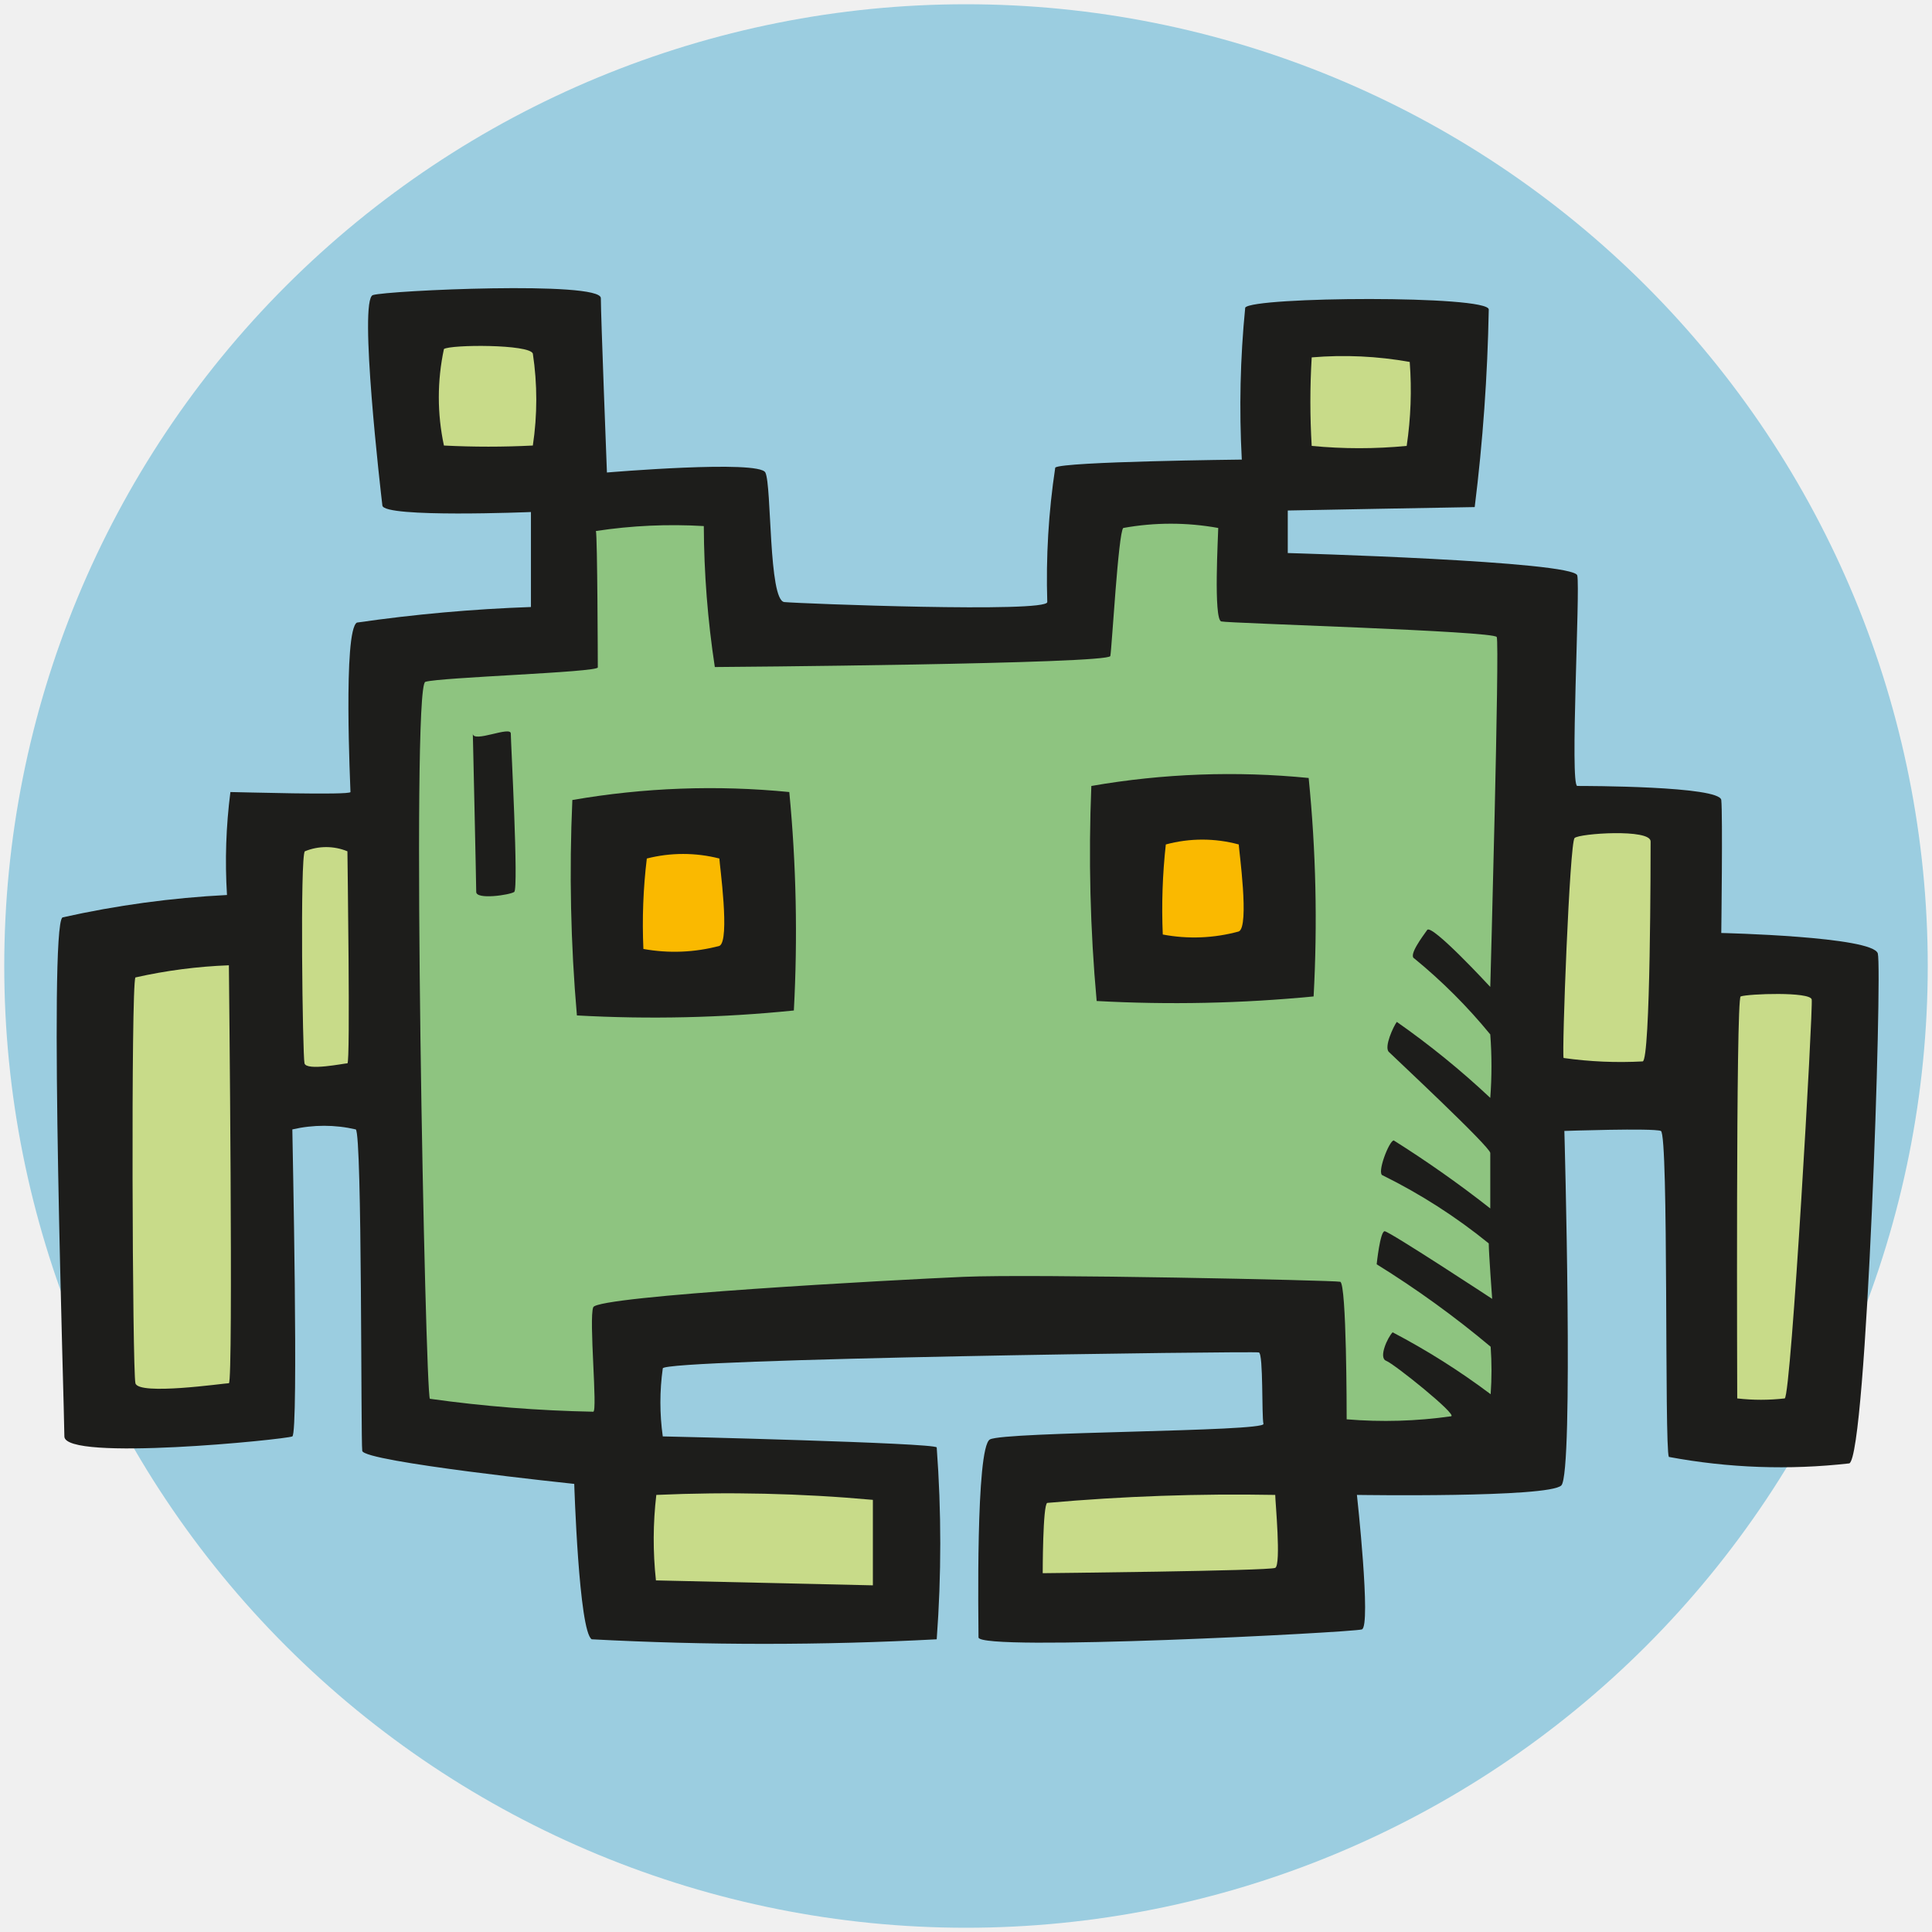
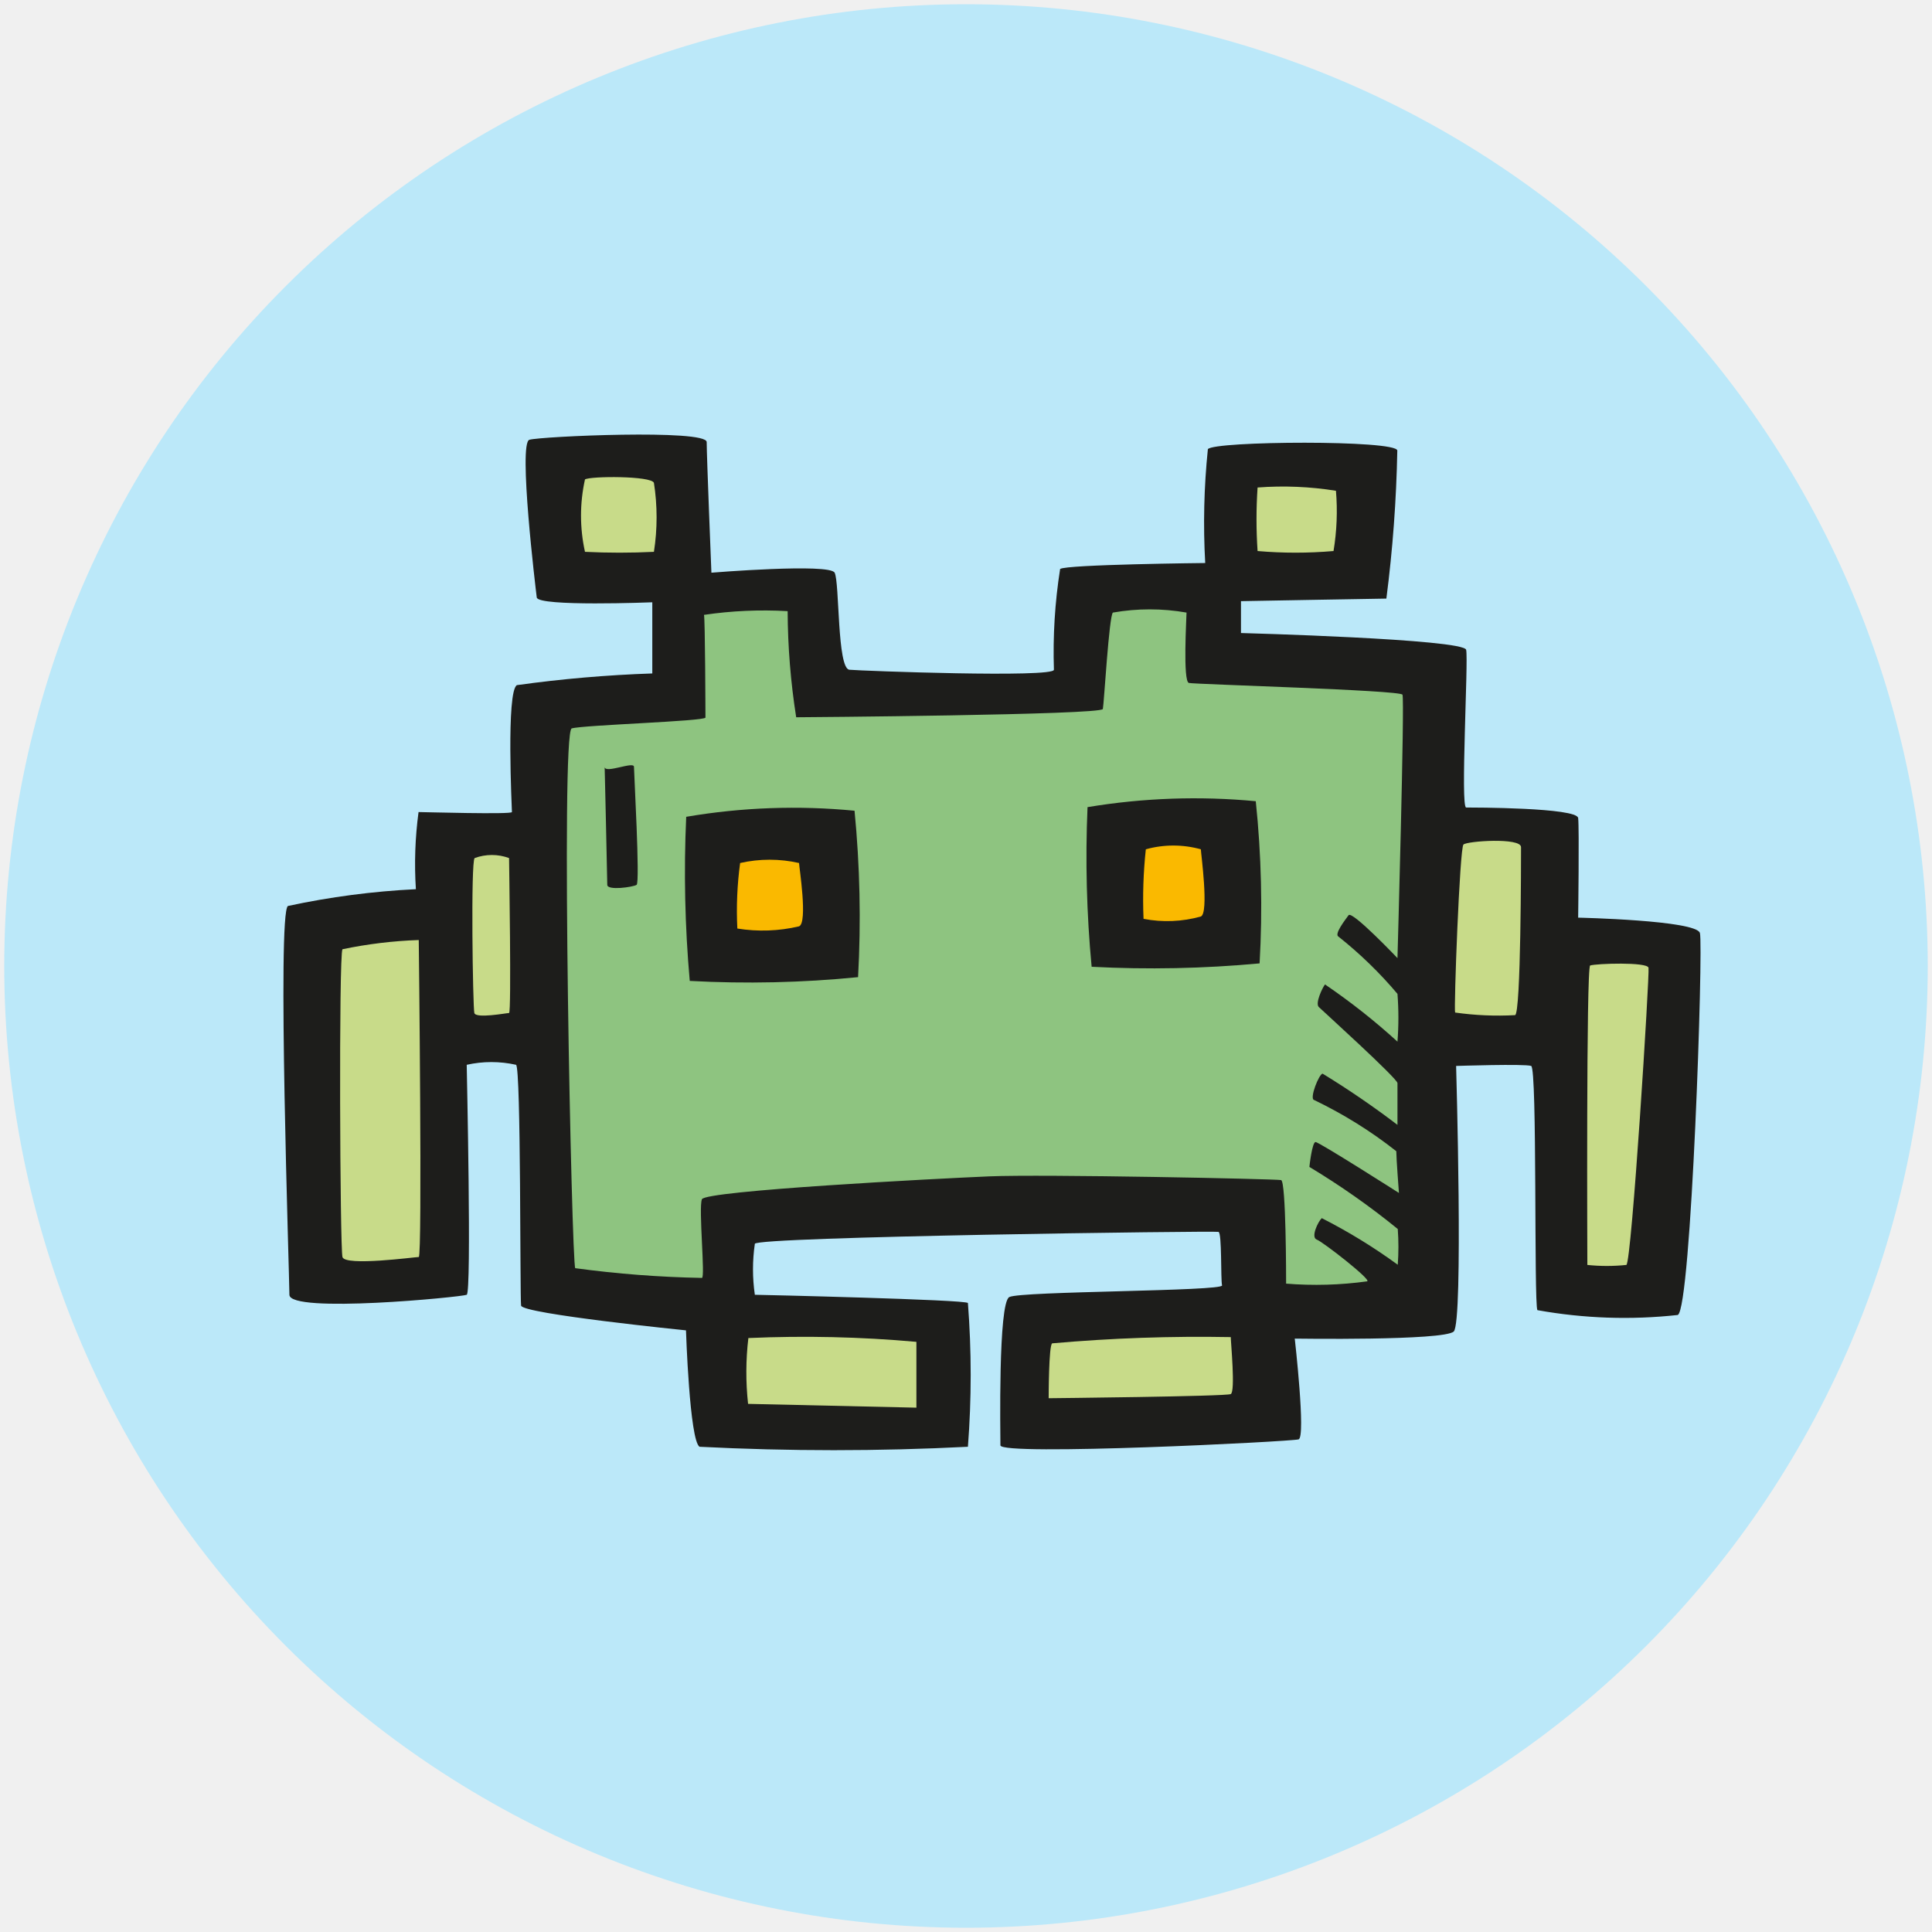
<svg xmlns="http://www.w3.org/2000/svg" width="409" height="409" viewBox="0 0 409 409" fill="none">
-   <path d="M0.9 204.5C0.9 258.498 22.351 310.285 60.533 348.467C98.716 386.649 150.502 408.1 204.5 408.1C258.498 408.1 310.285 386.649 348.467 348.467C386.649 310.285 408.1 258.498 408.1 204.5C408.1 150.502 386.649 98.716 348.467 60.533C310.285 22.351 258.498 0.9 204.5 0.9C150.502 0.9 98.716 22.351 60.533 60.533C22.351 98.716 0.9 150.502 0.9 204.5Z" fill="#9BCDE0" />
-   <path d="M48.053 189.469C47.601 182.197 47.844 174.898 48.777 167.672C50.064 167.672 74.193 168.396 74.193 167.672C74.193 166.948 72.585 133.488 75.561 131.799C87.771 130.036 100.069 128.935 112.398 128.502V108.394C112.398 108.394 81.271 109.68 80.95 107.026C80.628 104.372 75.882 63.432 78.939 62.467C81.995 61.502 127.198 59.411 127.198 63.111C127.198 66.81 128.485 100.029 128.485 100.029C128.485 100.029 160.657 97.294 162.025 100.029C163.392 102.763 162.668 127.134 166.046 127.456C169.424 127.778 221.705 129.788 221.705 127.456C221.406 117.933 221.971 108.403 223.394 98.983C225.003 97.696 262.886 97.294 262.886 97.294C262.307 86.567 262.549 75.811 263.61 65.121C265.219 62.789 315.167 62.467 315.167 65.523C314.911 79.508 313.918 93.469 312.191 107.348C310.823 107.348 272.618 108.072 272.618 108.072V117.08C272.618 117.08 333.264 118.769 333.907 121.826C334.551 124.882 332.299 166.385 333.907 166.385C335.516 166.385 364.069 166.385 364.391 169.361C364.713 172.337 364.391 197.512 364.391 197.512C364.391 197.512 396.564 198.236 397.529 201.855C398.494 205.475 395.196 308.106 391.497 309.795C378.764 311.244 365.887 310.783 353.291 308.427C352.326 306.417 353.291 240.06 351.602 239.417C349.913 238.774 331.173 239.417 331.173 239.417C331.173 239.417 333.184 311.806 330.529 314.46C327.875 317.114 287.257 316.471 287.257 316.471C287.257 316.471 290.313 344.3 288.303 344.943C286.292 345.587 207.147 349.689 207.147 346.632C207.147 343.576 206.503 306.417 209.56 304.728C212.616 303.038 267.873 303.119 267.471 301.43C267.069 299.741 267.471 286.63 266.506 286.309C265.54 285.987 140.308 287.676 140.308 289.687C139.636 294.462 139.636 299.309 140.308 304.084C141.354 304.084 197.978 305.451 198.299 306.417C199.305 319.937 199.305 333.514 198.299 347.035C173.972 348.322 149.594 348.322 125.267 347.035C122.533 345.346 121.567 314.138 121.567 314.138C121.567 314.138 77.008 309.473 76.687 307.141C76.365 304.808 76.687 240.06 75.319 239.095C70.901 238.069 66.306 238.069 61.887 239.095C61.887 240.141 63.255 303.441 61.887 304.084C60.52 304.728 13.628 309.473 13.628 304.084C13.628 298.695 10.25 196.306 13.226 194.214C24.68 191.65 36.331 190.063 48.053 189.469Z" fill="#1D1D1B" />
-   <path d="M28.668 206.922C35.17 205.459 41.794 204.597 48.454 204.349C48.454 204.349 49.419 292.824 48.454 292.824C47.489 292.824 29.311 295.478 28.668 292.824C28.024 290.169 27.703 208.612 28.668 206.922Z" fill="#C8DB89" />
-   <path d="M64.54 180.219C67.425 179.03 70.663 179.03 73.549 180.219C73.549 181.184 74.192 225.1 73.549 225.1C72.905 225.1 64.862 226.789 64.46 225.1C64.058 223.411 63.495 181.104 64.54 180.219Z" fill="#C8DB89" />
-   <path d="M93.98 73.888C95.427 72.923 112.077 72.843 112.801 74.853C113.772 81.305 113.772 87.866 112.801 94.318C106.531 94.637 100.249 94.637 93.98 94.318C92.536 87.585 92.536 80.622 93.98 73.888Z" fill="#C8DB89" />
-   <path d="M277.685 75.658C284.614 75.072 291.591 75.397 298.436 76.623C298.885 82.554 298.669 88.516 297.793 94.398C291.106 95.044 284.372 95.044 277.685 94.398C277.309 88.157 277.309 81.899 277.685 75.658Z" fill="#C8DB89" />
-   <path d="M126.152 112.415C133.708 111.265 141.365 110.914 148.994 111.369C149.037 121.36 149.817 131.334 151.327 141.21C152.614 141.21 234.735 140.566 235.056 138.877C235.378 137.188 236.745 112.737 237.791 111.772C244.439 110.565 251.251 110.565 257.899 111.772C257.899 113.059 256.853 131.156 258.542 131.558C260.231 131.96 316.212 133.569 316.855 134.856C317.499 136.142 315.488 208.933 315.488 208.933C315.488 208.933 303.102 195.501 302.136 196.868C301.171 198.236 298.115 202.257 299.402 202.901C305.286 207.715 310.674 213.103 315.488 218.987C315.824 223.458 315.824 227.948 315.488 232.419C309.285 226.592 302.673 221.216 295.702 216.333C294.978 217.298 292.967 221.641 294.013 222.687C295.058 223.733 315.488 242.795 315.488 244.082C315.488 245.369 315.488 255.825 315.488 255.825C308.932 250.675 302.113 245.87 295.058 241.428C294.093 241.428 291.359 248.506 292.726 248.827C300.719 252.776 308.246 257.605 315.166 263.225C315.166 265.235 315.89 274.968 315.89 274.968C315.89 274.968 294.093 260.651 293.128 260.651C292.163 260.651 291.439 267.648 291.439 267.648C299.89 272.881 307.954 278.714 315.569 285.102C315.807 288.449 315.807 291.809 315.569 295.156C309.019 290.23 302.078 285.846 294.817 282.046C293.772 283.091 291.761 287.435 293.45 288.078C295.139 288.722 308.571 299.499 307.204 299.821C299.878 300.865 292.459 301.081 285.085 300.465C285.085 299.178 285.085 271.67 283.718 271.348C282.35 271.027 218.729 269.659 204.01 270.303C189.291 270.946 126.554 274.324 125.589 276.737C124.623 279.15 126.554 298.856 125.589 298.856C114.016 298.637 102.467 297.723 91.003 296.121C90.038 294.834 86.981 145.312 90.038 144.347C93.094 143.381 126.554 142.336 126.554 141.29C126.554 140.244 126.473 113.38 126.152 112.415Z" fill="#8EC480" />
-   <path d="M121.165 169.361C136.327 166.728 151.776 166.16 167.091 167.672C168.565 183.042 168.887 198.501 168.056 213.92C152.798 215.467 137.442 215.816 122.13 214.966C120.807 199.802 120.484 184.567 121.165 169.361Z" fill="#1D1D1B" />
-   <path d="M136.93 181.747C141.97 180.46 147.252 180.46 152.292 181.747C152.292 182.793 154.625 199.201 152.292 200.247C147.043 201.642 141.55 201.862 136.206 200.89C135.92 194.5 136.162 188.098 136.93 181.747Z" fill="#FAB900" />
-   <path d="M231.035 166.385C246.224 163.748 261.701 163.179 277.042 164.696C278.581 180.062 278.931 195.524 278.088 210.944C262.825 212.424 247.473 212.746 232.161 211.909C230.786 196.776 230.41 181.568 231.035 166.385Z" fill="#1D1D1B" />
-   <path d="M246.8 178.771C251.857 177.401 257.187 177.401 262.243 178.771C262.243 179.737 264.576 196.225 262.243 197.19C257 198.626 251.498 198.846 246.157 197.834C245.886 191.472 246.101 185.1 246.8 178.771Z" fill="#FAB900" />
-   <path d="M100.092 155.285C100.092 157.377 108.135 153.596 108.135 155.285C108.135 156.974 109.824 188.182 108.859 188.825C107.894 189.469 100.816 190.514 100.816 188.825C100.816 187.136 100.092 154.642 100.092 155.285Z" fill="#1D1D1B" />
-   <path d="M333.344 177.404C334.309 176.439 349.43 175.393 349.43 178.128C349.43 180.863 349.43 224.698 347.741 224.698C342.154 225.001 336.551 224.759 331.011 223.974C330.609 223.009 332.298 178.128 333.344 177.404Z" fill="#C8DB89" />
-   <path d="M368.493 210.944C370.101 210.381 383.212 209.898 383.534 211.588C383.855 213.277 379.19 295.397 377.823 296.041C374.483 296.427 371.109 296.427 367.769 296.041C367.769 296.041 367.447 211.266 368.493 210.944Z" fill="#C8DB89" />
-   <path d="M138.941 316.471C154.229 315.787 169.546 316.136 184.787 317.516V335.613L138.861 334.568C138.207 328.551 138.233 322.481 138.941 316.471Z" fill="#C8DB89" />
-   <path d="M221.705 318.16C237.75 316.735 253.859 316.171 269.964 316.471C269.964 317.838 271.251 331.27 269.964 331.914C268.677 332.557 220.74 333.04 220.74 333.04C220.74 333.04 220.74 318.481 221.705 318.16Z" fill="#C8DB89" />
+   <g clip-path="url(#clip0_52_339)">
+     <path d="M0.9 204.5C0.9 258.498 22.351 310.285 60.533 348.467C98.716 386.649 150.502 408.1 204.5 408.1C258.498 408.1 310.285 386.649 348.467 348.467C386.649 310.285 408.1 258.498 408.1 204.5C408.1 150.502 386.649 98.716 348.467 60.533C310.285 22.351 258.498 0.9 204.5 0.9C150.502 0.9 98.716 22.351 60.533 60.533C22.351 98.716 0.9 150.502 0.9 204.5Z" fill="#BBE8F9" />
+     <path d="M88.042 188.24C87.691 182.792 87.879 177.324 88.605 171.911C89.606 171.911 108.374 172.453 108.374 171.911C108.374 171.369 107.123 146.303 109.438 145.038C118.936 143.717 128.501 142.892 138.09 142.568V127.504C138.09 127.504 113.88 128.468 113.63 126.479C113.379 124.491 109.688 93.822 112.066 93.099C114.443 92.376 149.602 90.809 149.602 93.581C149.602 96.353 150.603 121.238 150.603 121.238C150.603 121.238 175.627 119.189 176.691 121.238C177.754 123.286 177.191 141.543 179.818 141.784C182.446 142.025 223.11 143.531 223.11 141.784C222.878 134.65 223.317 127.511 224.424 120.454C225.676 119.49 255.141 119.189 255.141 119.189C254.691 111.153 254.879 103.096 255.704 95.087C256.956 93.34 295.806 93.099 295.806 95.389C295.607 105.865 294.834 116.323 293.491 126.721C292.427 126.721 262.711 127.263 262.711 127.263V134.011C262.711 134.011 309.882 135.276 310.382 137.566C310.883 139.856 309.131 170.947 310.382 170.947C311.634 170.947 333.842 170.947 334.093 173.176C334.343 175.406 334.093 194.265 334.093 194.265C334.093 194.265 359.117 194.807 359.868 197.518C360.618 200.23 358.053 277.114 355.176 278.379C345.272 279.465 335.256 279.119 325.459 277.355C324.709 275.849 325.459 226.139 324.145 225.657C322.832 225.176 308.256 225.657 308.256 225.657C308.256 225.657 309.82 279.886 307.755 281.874C305.69 283.862 274.097 283.381 274.097 283.381C274.097 283.381 276.474 304.228 274.911 304.71C273.347 305.192 211.787 308.265 211.787 305.975C211.787 303.686 211.286 275.849 213.664 274.584C216.041 273.317 259.02 273.378 258.708 272.113C258.395 270.848 258.708 261.026 257.957 260.785C257.206 260.544 159.799 261.809 159.799 263.316C159.276 266.893 159.276 270.524 159.799 274.101C160.613 274.101 204.655 275.125 204.905 275.849C205.687 285.977 205.687 296.148 204.905 306.277C185.983 307.241 167.022 307.241 148.1 306.277C145.974 305.012 145.222 281.633 145.222 281.633C145.222 281.633 110.564 278.138 110.314 276.391C110.064 274.643 110.314 226.139 109.25 225.416C105.813 224.647 102.239 224.647 98.803 225.416C98.803 226.2 99.866 273.619 98.803 274.101C97.739 274.584 61.266 278.138 61.266 274.101C61.266 270.064 58.639 193.362 60.953 191.794C69.862 189.874 78.924 188.685 88.042 188.24Z" fill="#1D1D1B" />
+     <path d="M72.497 200.952C77.805 199.842 83.213 199.188 88.65 199C88.65 199 89.438 266.105 88.65 266.105C87.862 266.105 73.022 268.118 72.497 266.105C71.972 264.092 71.709 202.233 72.497 200.952Z" fill="#C8DB89" />
+     <path d="M100.483 181.652C102.816 180.783 105.435 180.783 107.769 181.652C107.769 182.357 108.289 214.451 107.769 214.451C107.248 214.451 100.743 215.686 100.418 214.451C100.093 213.217 99.637 182.298 100.483 181.652Z" fill="#C8DB89" />
+     <path d="M123.839 101.494C124.962 100.77 137.874 100.71 138.435 102.218C139.188 107.058 139.188 111.98 138.435 116.82C133.573 117.06 128.701 117.06 123.839 116.82C122.72 111.769 122.72 106.545 123.839 101.494Z" fill="#C8DB89" />
+     <path d="M266.225 103.203C271.766 102.783 277.345 103.016 282.818 103.896C283.177 108.152 283.004 112.431 282.304 116.652C276.957 117.116 271.572 117.116 266.225 116.652C265.925 112.173 265.925 107.682 266.225 103.203Z" fill="#C8DB89" />
+     <path d="M149.03 130.166C154.889 129.3 160.827 129.036 166.742 129.378C166.775 136.9 167.38 144.409 168.551 151.844C169.549 151.844 233.226 151.36 233.474 150.088C233.724 148.816 234.784 130.408 235.595 129.682C240.75 128.773 246.032 128.773 251.187 129.682C251.187 130.65 250.376 144.275 251.686 144.578C252.995 144.88 296.403 146.092 296.901 147.061C297.401 148.029 295.841 202.831 295.841 202.831C295.841 202.831 286.237 192.718 285.488 193.748C284.74 194.777 282.37 197.805 283.368 198.29C287.931 201.914 292.109 205.97 295.841 210.4C296.102 213.766 296.102 217.147 295.841 220.513C291.032 216.126 285.905 212.078 280.499 208.402C279.938 209.129 278.379 212.398 279.19 213.186C280 213.973 295.841 228.324 295.841 229.293C295.841 230.262 295.841 238.134 295.841 238.134C290.758 234.257 285.47 230.64 280 227.295C279.252 227.295 277.132 232.624 278.192 232.866C284.39 235.839 290.226 239.474 295.592 243.706C295.592 245.219 296.153 252.546 296.153 252.546C296.153 252.546 279.252 241.768 278.503 241.768C277.755 241.768 277.194 247.035 277.194 247.035C283.747 250.975 290 255.367 295.904 260.176C296.089 262.696 296.089 265.226 295.904 267.745C290.825 264.037 285.443 260.736 279.813 257.875C279.003 258.662 277.444 261.932 278.753 262.417C280.063 262.901 290.478 271.015 289.418 271.257C283.737 272.043 277.985 272.206 272.267 271.742C272.267 270.773 272.267 250.064 271.207 249.821C270.146 249.579 220.815 248.549 209.401 249.034C197.988 249.518 149.342 252.062 148.594 253.878C147.845 255.695 149.342 270.531 148.594 270.531C139.62 270.366 130.665 269.678 121.776 268.472C121.028 267.503 118.658 154.933 121.028 154.206C123.397 153.479 149.342 152.692 149.342 151.905C149.342 151.117 149.279 130.892 149.03 130.166Z" fill="#8EC480" />
+     <path d="M145.269 172.915C157.033 170.909 169.02 170.477 180.903 171.629C182.046 183.337 182.296 195.113 181.651 206.859C169.813 208.037 157.898 208.303 146.018 207.656C144.991 196.104 144.741 184.499 145.269 172.915Z" fill="#1D1D1B" />
+     <path d="M156.682 182.699C160.775 181.767 165.065 181.767 169.158 182.699C169.158 183.457 171.053 195.345 169.158 196.103C164.895 197.113 160.434 197.273 156.094 196.568C155.862 191.939 156.059 187.301 156.682 182.699Z" fill="#FAB900" />
+     <path d="M230.227 170.869C241.986 168.911 253.968 168.489 265.844 169.615C267.036 181.022 267.307 192.5 266.654 203.947C254.838 205.046 242.953 205.285 231.098 204.663C230.034 193.429 229.743 182.14 230.227 170.869Z" fill="#1D1D1B" />
+     <path d="M242.57 179.794C246.385 178.735 250.405 178.735 254.218 179.794C254.218 180.54 255.978 193.275 254.218 194.02C250.264 195.129 246.114 195.299 242.086 194.518C241.881 189.604 242.043 184.682 242.57 179.794Z" fill="#FAB900" />
+     <path d="M128 162.334C128 163.892 134.211 161.076 134.211 162.334C134.211 163.592 135.515 186.839 134.77 187.318C134.025 187.798 128.559 188.576 128.559 187.318C128.559 186.06 128 161.855 128 162.334Z" fill="#1D1D1B" />
+     <path d="M309.813 178.785C310.544 178.048 322 177.249 322 179.338C322 181.427 322 214.903 320.72 214.903C316.488 215.135 312.243 214.95 308.046 214.351C307.741 213.614 309.021 179.338 309.813 178.785Z" fill="#C8DB89" />
+     <path d="M336.633 204.39C337.954 203.971 348.723 203.611 348.987 204.87C349.251 206.128 345.419 267.305 344.296 267.784C341.553 268.072 338.782 268.072 336.038 267.784C336.038 267.784 335.774 204.63 336.633 204.39Z" fill="#C8DB89" />
+     <path d="M158.428 283.262C170.29 282.735 182.174 283.004 194 284.066V298L158.366 297.195C157.858 292.563 157.879 287.889 158.428 283.262Z" fill="#C8DB89" />
+     <path d="M222.756 284.38C235.322 283.267 247.939 282.827 260.552 283.061C260.552 284.129 261.56 294.618 260.552 295.121C259.544 295.623 222 296 222 296C222 296 222 284.631 222.756 284.38Z" fill="#C8DB89" />
+   </g>
+   <defs>
+     <clipPath id="clip0_52_339">
+       <rect width="409" height="409" fill="white" />
+     </clipPath>
+   </defs>
</svg>
